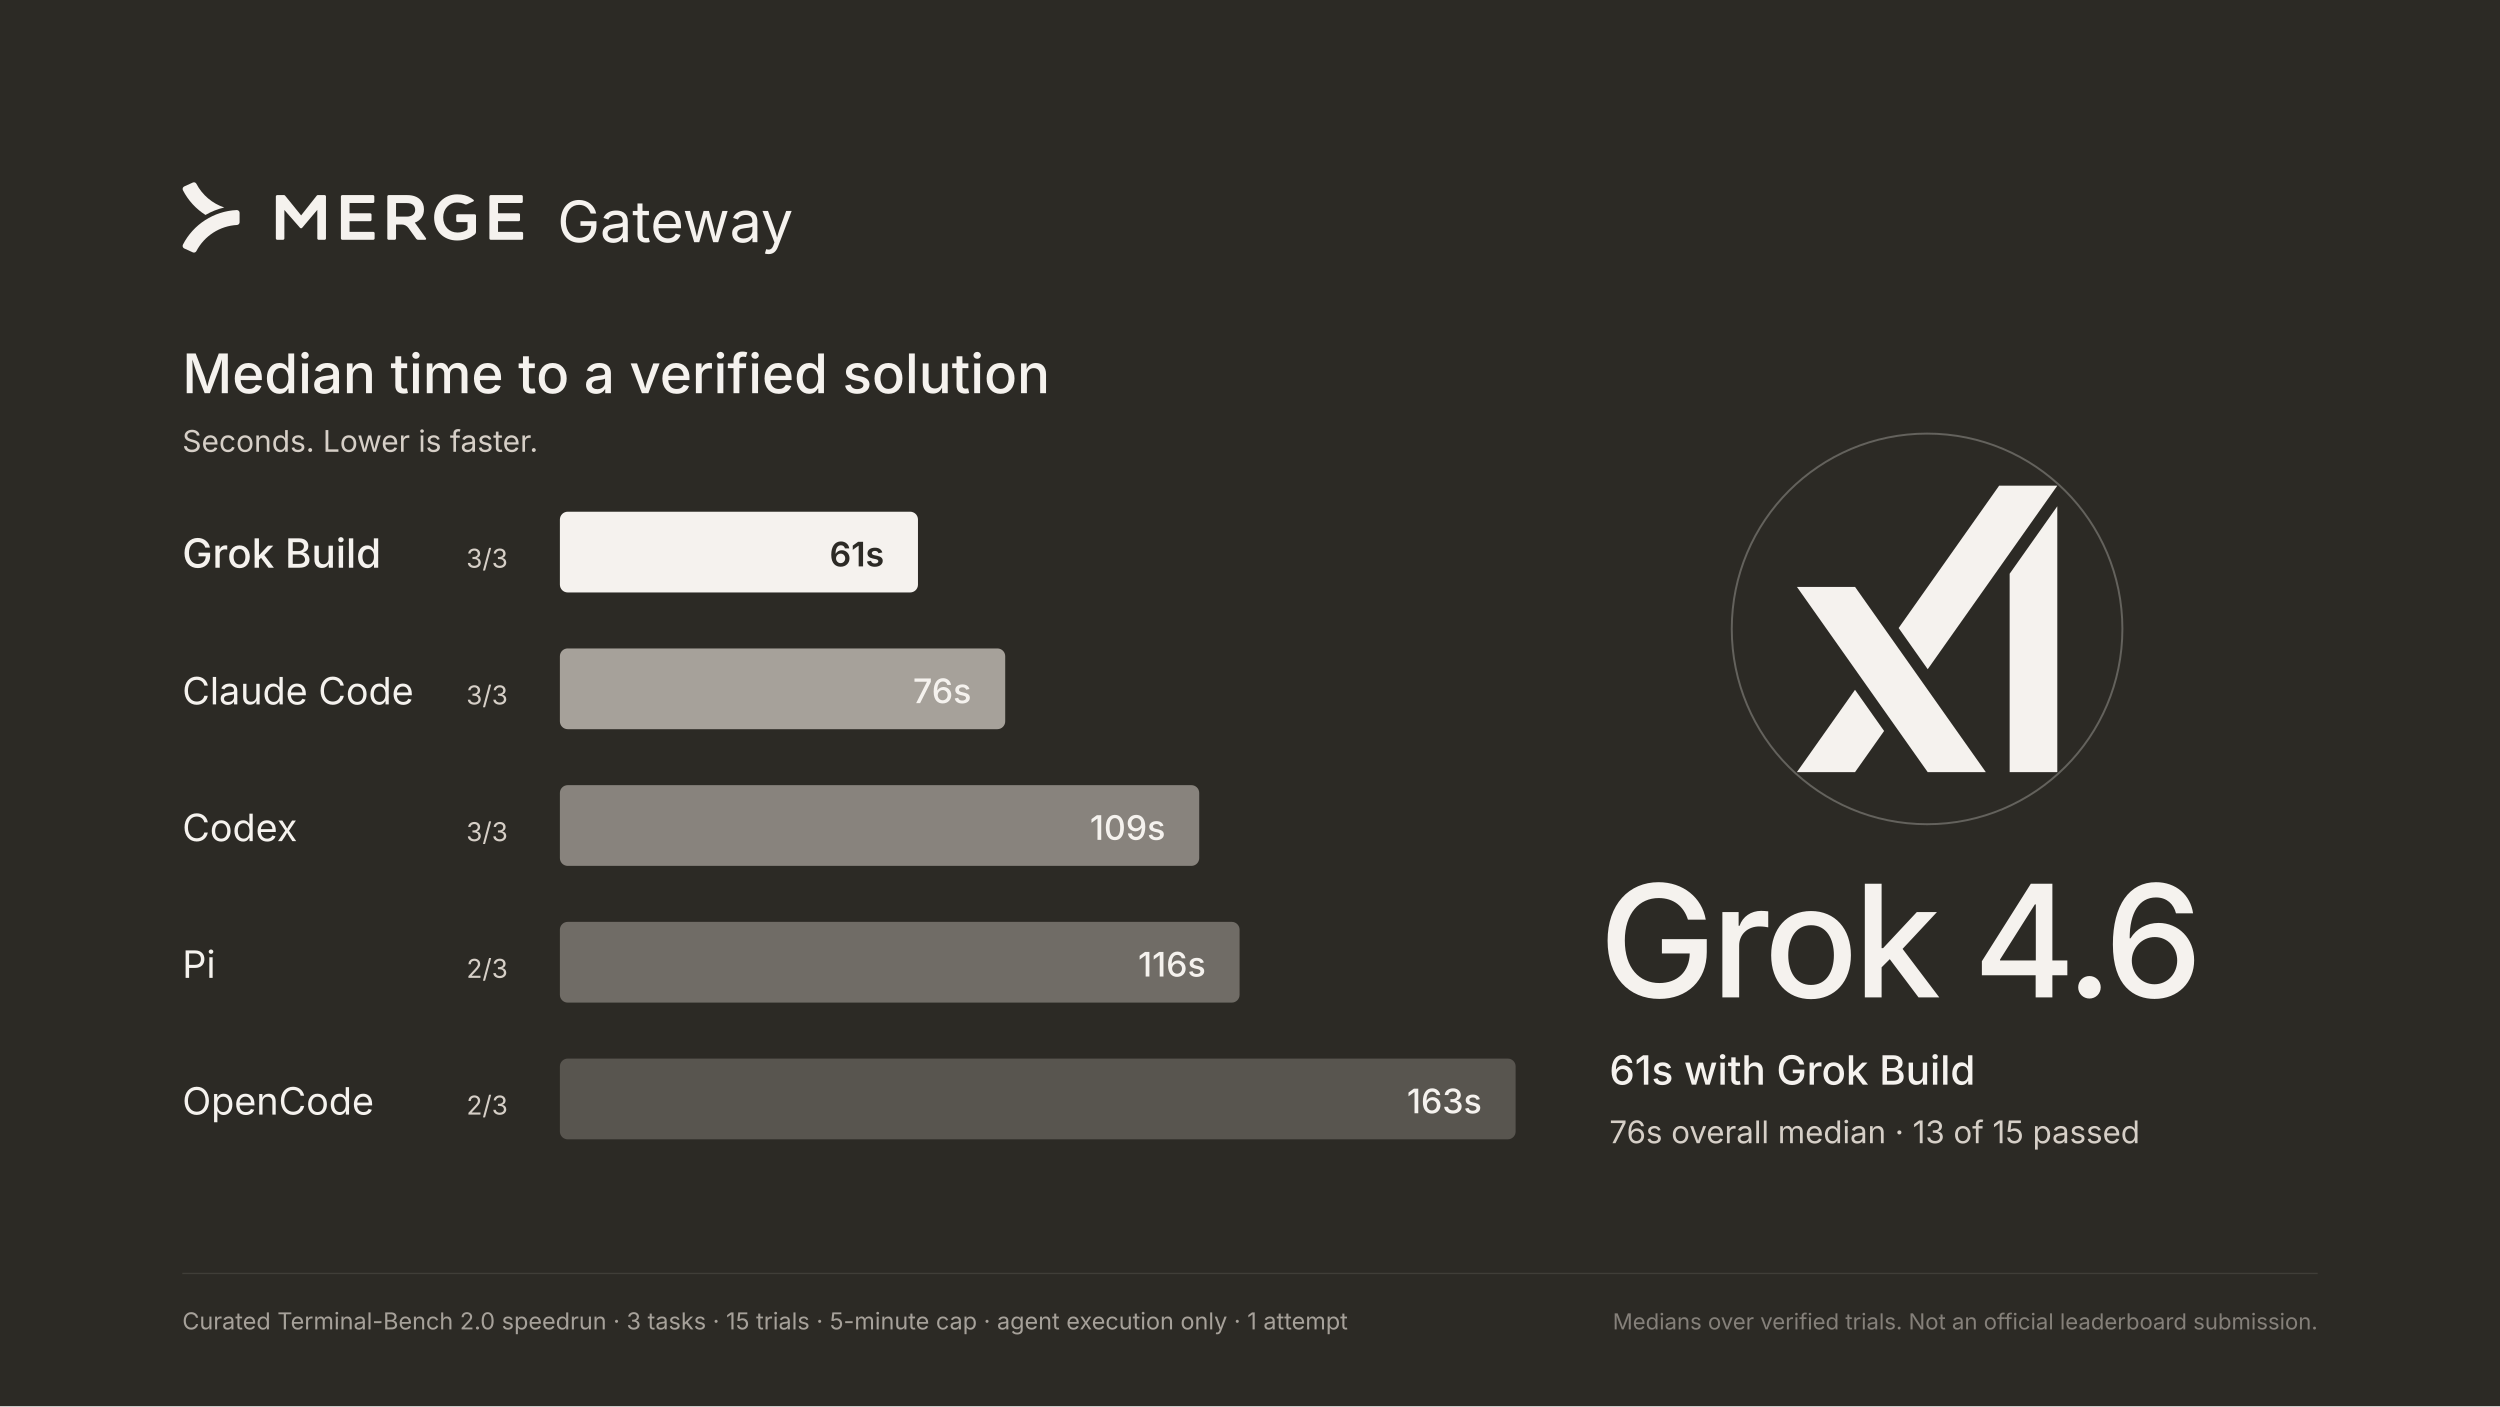
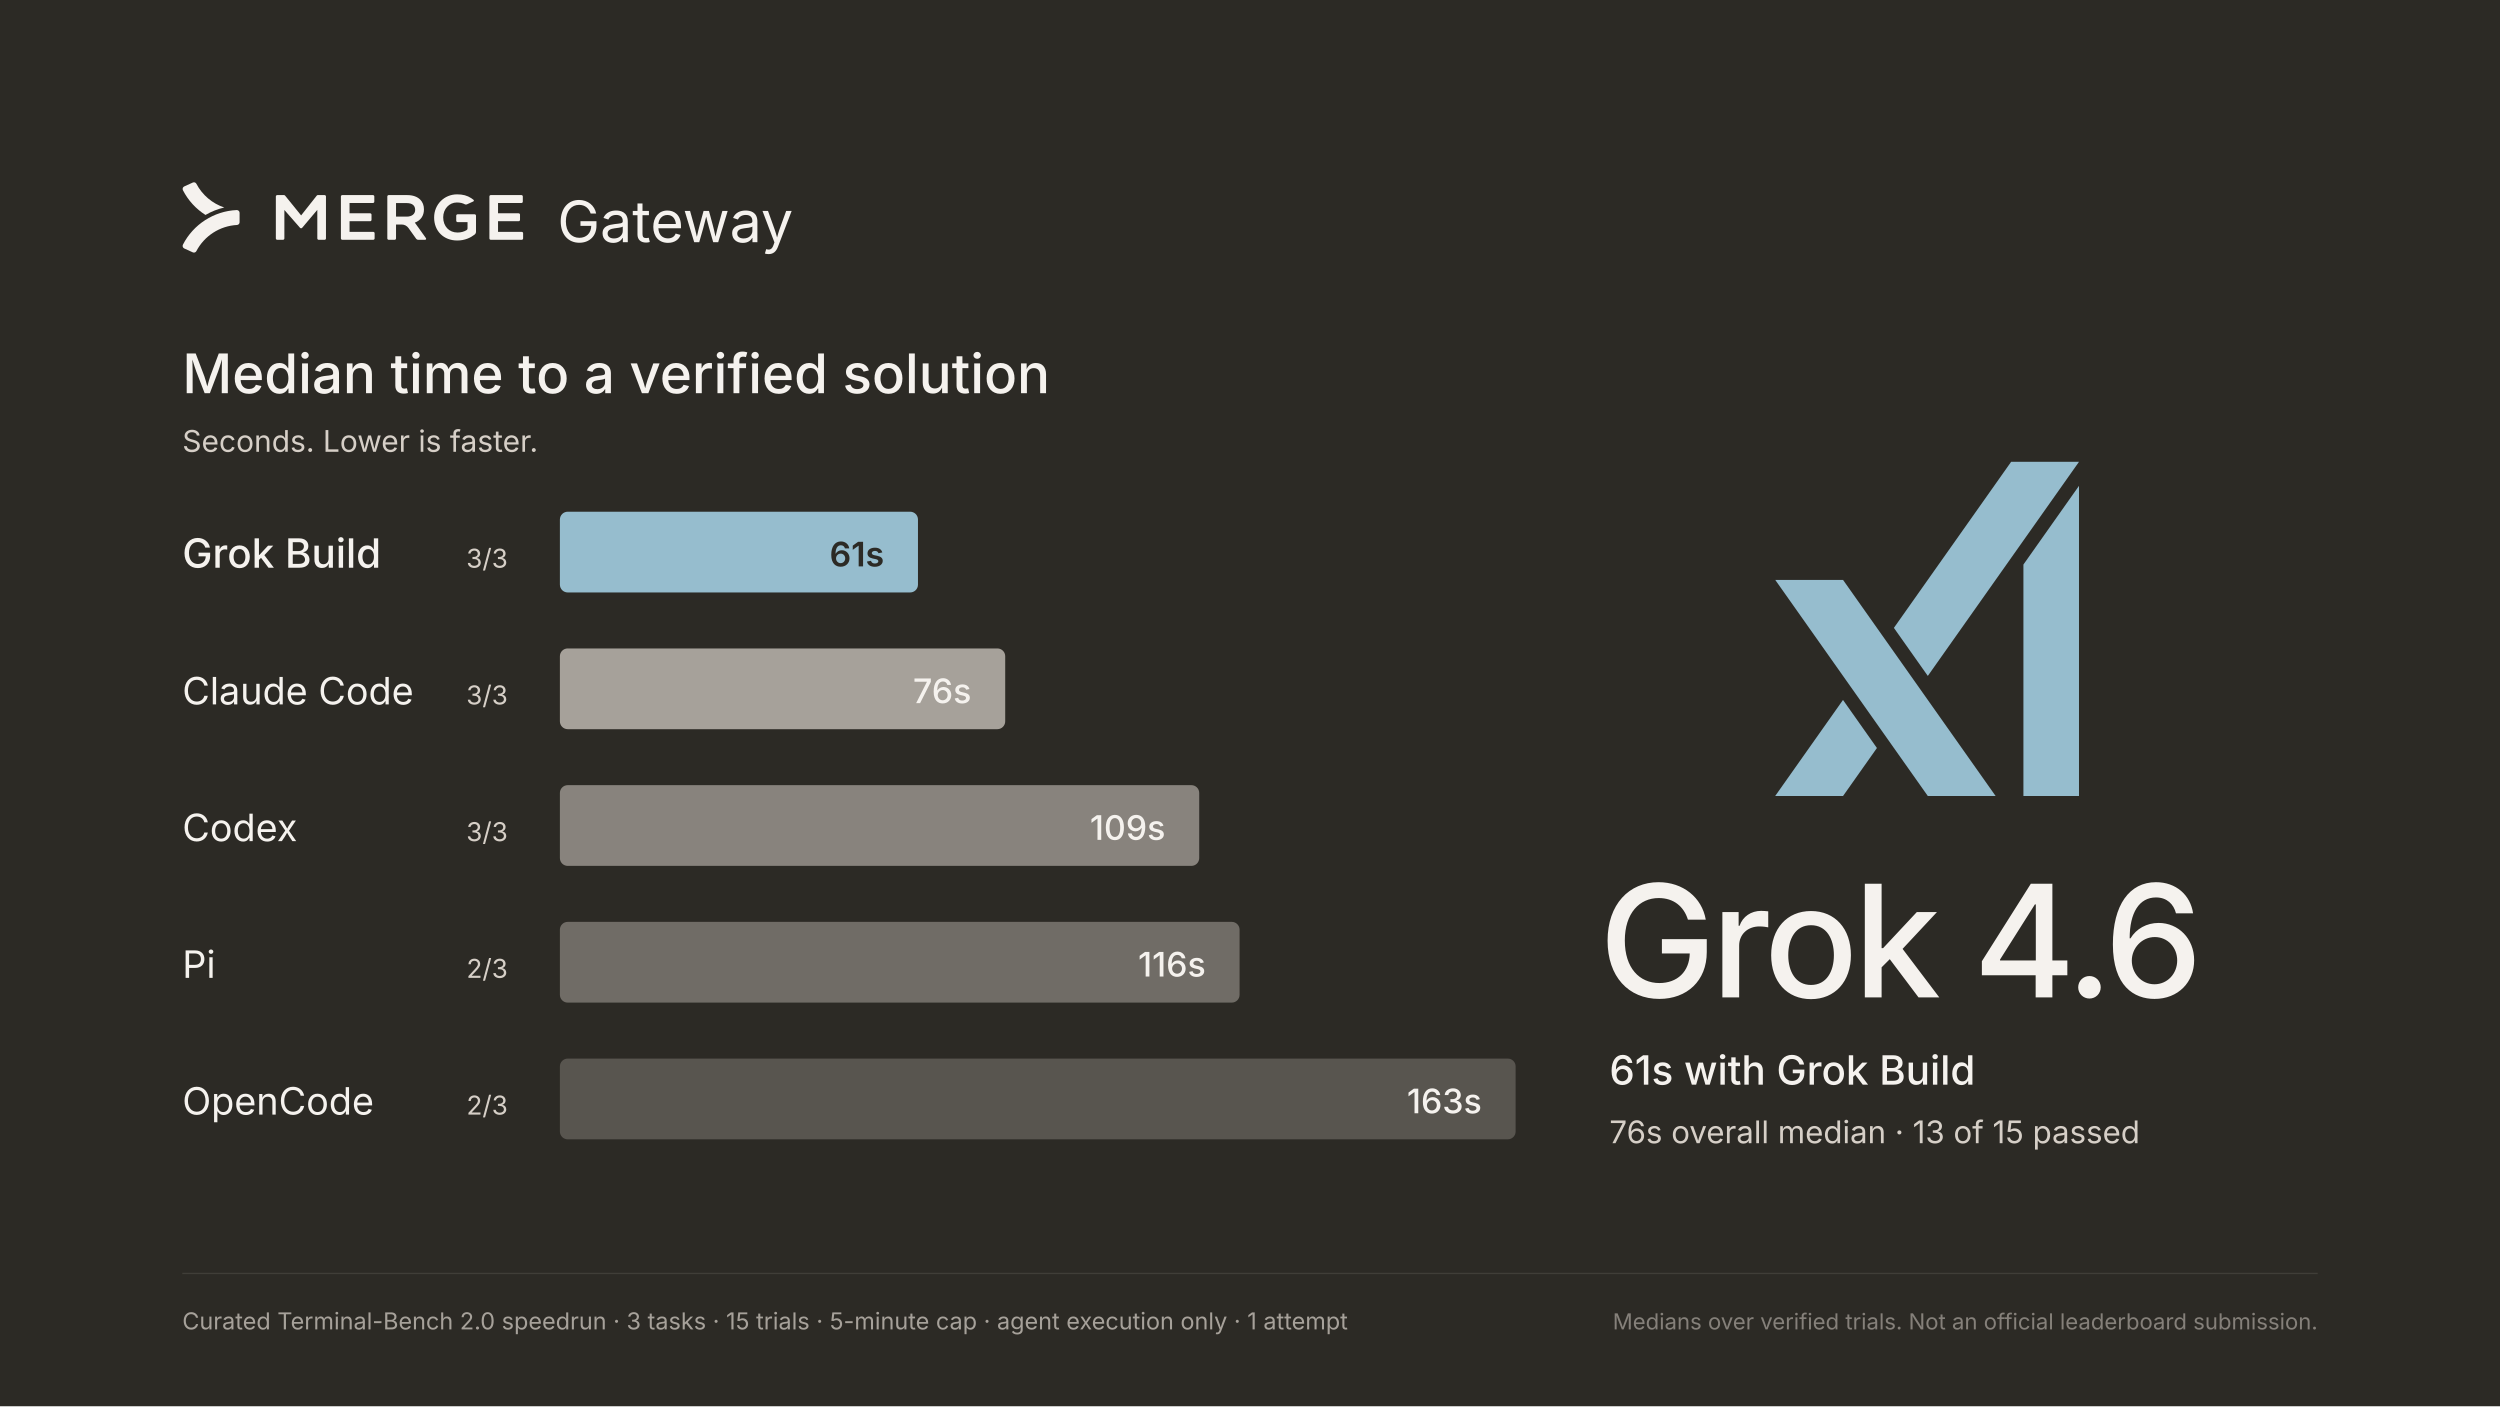
<svg xmlns="http://www.w3.org/2000/svg" width="1920" height="1080" viewBox="0 0 1920 1080" role="img" aria-labelledby="title desc">
  <style>
    .display { font-family: "FH Oscar Pro", Inter, Arial, sans-serif; font-weight: 500; letter-spacing: -0.03em; }
    .body { font-family: Inter, Arial, sans-serif; font-variant-numeric: tabular-nums; font-feature-settings: "liga" 0, "calt" 0; }
  </style>
  <rect width="1920" height="1080" fill="#2C2A25" />
  <g transform="translate(140 140)">
    <svg width="262" height="54" viewBox="0 0 1800 371.7" fill="#F5F2EE" aria-label="Merge">
      <path d="M882.45,205.84h108.84c4.03,0,7.32-3.29,7.32-7.32v-27.3c0-4.03-3.29-7.32-7.32-7.32h-108.84v-54.38h123.62c4.03,0,7.32-3.29,7.32-7.32v-27.3c0-4.03-3.29-7.32-7.32-7.32h-161.98c-4.03,0-7.32,3.29-7.32,7.32v221.77c0,4.03,3.29,7.32,7.32,7.32h163.59c4.03,0,7.32-3.29,7.32-7.32v-27.3c0-4.03-3.29-7.32-7.32-7.32h-125.16v-56.28l-.07.07Z" />
      <path d="M1667.44,262.13v-56.29h108.83c4.02,0,7.33-3.29,7.33-7.32v-27.3c0-4.03-3.31-7.32-7.33-7.32h-108.83v-54.38h123.62c4.04,0,7.33-3.29,7.33-7.32v-27.3c0-4.03-3.29-7.32-7.33-7.32h-161.97c-4.03,0-7.32,3.29-7.32,7.32v221.77c0,4.03,3.29,7.32,7.32,7.32h163.58c4.02,0,7.33-3.29,7.33-7.32v-27.3c0-4.03-3.31-7.32-7.33-7.32h-125.16l-.07.07Z" />
      <path d="M1453.72,210.6h52.48v33.23c0,3.51-1.68,6.95-4.68,8.78-13.47,8.42-30.3,12.96-48.31,12.96-44.57,0-75.68-32.79-75.68-80.36,0-43.99,31.69-78.46,72.17-78.46,17.86,0,31.03,3.51,42.67,9.73,3.22,1.76,7.17,1.76,10.54.22l33.82-15.44c3.44-1.61,4.03-6.29,1.03-8.64-3.88-3-8.64-6.66-11.86-8.71-21.81-14.13-44.72-20.13-74.95-20.13-68,0-121.35,53.58-121.35,122.01v.59c0,71.51,50.28,121.35,122.31,121.35,41.35,0,71.51-15.74,91.05-30.89.36-.29.8-.66,1.32-1.1,4.17-3.44,6.66-8.56,6.66-13.98v-85.27c0-4.03-3.29-7.32-7.32-7.32h-89.88c-4.03,0-7.32,3.29-7.32,7.32v26.71c0,4.03,3.29,7.32,7.32,7.32v.07Z" />
      <path d="M626.42,175.03l-84.76-104.67c-1.39-1.68-3.51-2.71-5.71-2.71h-35.79c-4.03,0-7.32,3.29-7.32,7.32v221.77c0,4.03,3.29,7.32,7.32,7.32h30.45c4.03,0,7.32-3.29,7.32-7.32v-150.48l82.85,94.49c2.93,3.37,8.2,3.29,11.13-.07l80.15-95v151.14c0,4.02,3.29,7.32,7.32,7.32h31.11c4.02,0,7.32-3.29,7.32-7.32V74.97c0-4.03-3.29-7.32-7.32-7.32h-35.72c-2.27,0-4.39,1.02-5.71,2.78l-82.56,104.59h-.07Z" />
      <path d="M1229.6,216.02c-.66-.95-1.32-1.83-2.12-2.71,31.25-11.71,48.31-36.09,48.31-69.97,0-21.23-6.66-38.65-19.69-51.67-15.74-15.74-39.45-24.01-68.65-24.01h-98.01c-4.03,0-7.32,3.29-7.32,7.32v221.77c0,4.03,3.29,7.32,7.32,7.32h31.4c4.03,0,7.32-3.29,7.32-7.32v-73.56h30.01c14.13,0,27.52,6.88,35.72,18.37l40.26,56.36c2.78,3.88,7.17,6.15,11.93,6.15h35.79c4.47,0,7.03-5.05,4.47-8.71l-56.73-79.34ZM1184.59,181.54h-56.43v-71.66h56.14c29.06,0,45.09,12.59,45.09,36.01,0,21.67-17.57,35.65-44.79,35.65Z" />
      <path d="M220.17,133.22c-35.06,8.12-68.58,21.52-99.32,39.45C70.93,140.98,29.43,96.25,1.69,42.02c-3.81-7.47-.73-16.69,6.95-20.13L53.8,1.32c7.03-3.22,15.37-.37,18.96,6.44,31.33,60.02,84.68,104.59,147.41,125.45Z" />
      <path d="M53.8,370.36l-45.23-20.57c-7.61-3.51-10.76-12.66-6.95-20.13,54.89-107.23,163.81-177.35,284.13-182.91,8.42-.37,15.44,6.29,15.44,14.64v49.7c0,7.76-6,14.13-13.76,14.57-90.69,4.83-172.74,57.68-214.75,138.26-3.59,6.88-11.93,9.66-18.96,6.44h.07Z" />
    </svg>
    <text class="body" x="288" y="46" fill="#F5F2EE" font-size="44">Gateway</text>
  </g>
  <g class="body">
    <text x="140" y="302" fill="#F5F2EE" font-size="42" font-weight="500">Median time to a verified solution</text>
    <text x="140" y="347" fill="#D6CFC7" font-size="23">Seconds. Lower is faster.</text>
    <g>
      <text x="140" y="436" fill="#F5F2EE" font-size="31" font-weight="500">Grok Build</text>
      <text x="390" y="436" fill="#D6CFC7" font-size="20" text-anchor="end">3/3</text>
-       <rect x="430" y="393" width="275" height="62" rx="6" fill="#F5F2EE" />
+       <rect x="430" y="393" width="275" height="62" rx="6" fill="#96BDCE" />
      <text x="679" y="435" fill="#2C2A25" font-size="26" font-weight="600" text-anchor="end">61s</text>
    </g>
    <g transform="translate(0 105)">
      <text x="140" y="436" fill="#F5F2EE" font-size="29">Claude Code</text>
      <text x="390" y="436" fill="#D6CFC7" font-size="20" text-anchor="end">3/3</text>
      <rect x="430" y="393" width="342" height="62" rx="6" fill="#D6CFC7" opacity="0.72" />
      <text x="746" y="435" fill="#F5F2EE" font-size="26" font-weight="500" text-anchor="end">76s</text>
    </g>
    <g transform="translate(0 210)">
      <text x="140" y="436" fill="#F5F2EE" font-size="29">Codex</text>
      <text x="390" y="436" fill="#D6CFC7" font-size="20" text-anchor="end">3/3</text>
      <rect x="430" y="393" width="491" height="62" rx="6" fill="#D6CFC7" opacity="0.54" />
      <text x="895" y="435" fill="#F5F2EE" font-size="26" font-weight="500" text-anchor="end">109s</text>
    </g>
    <g transform="translate(0 315)">
      <text x="140" y="436" fill="#F5F2EE" font-size="29">Pi</text>
      <text x="390" y="436" fill="#D6CFC7" font-size="20" text-anchor="end">2/3</text>
      <rect x="430" y="393" width="522" height="62" rx="6" fill="#D6CFC7" opacity="0.40" />
      <text x="926" y="435" fill="#F5F2EE" font-size="26" font-weight="500" text-anchor="end">116s</text>
    </g>
    <g transform="translate(0 420)">
      <text x="140" y="436" fill="#F5F2EE" font-size="29">OpenCode</text>
      <text x="390" y="436" fill="#D6CFC7" font-size="20" text-anchor="end">2/3</text>
      <rect x="430" y="393" width="734" height="62" rx="6" fill="#D6CFC7" opacity="0.26" />
      <text x="1138" y="435" fill="#F5F2EE" font-size="26" font-weight="500" text-anchor="end">163s</text>
    </g>
  </g>
  <g>
-     <circle cx="1480" cy="483" r="150" fill="none" stroke="#F5F2EE" stroke-opacity="0.28" stroke-width="1.5" />
-     <svg x="1360" y="363" width="240" height="240" viewBox="0 0 24 24" fill="#F5F2EE" aria-label="Grok logo">
+     <svg x="1340" y="343" width="280" height="280" viewBox="0 0 24 24" fill="#96BDCE" aria-label="Grok logo">
      <path fill-rule="evenodd" d="M6.469 8.776L16.512 23h-4.464L2.005 8.776H6.47zm-.004 7.9l2.233 3.164L6.467 23H2l4.465-6.324zM22 2.582V23h-3.659V7.764L22 2.582zM22 1l-9.952 14.095-2.233-3.163L17.533 1H22z" />
    </svg>
    <text class="display" x="1228" y="766" fill="#F5F2EE" font-size="120">Grok 4.6</text>
    <text class="body" x="1236" y="833" fill="#F5F2EE" font-size="31" font-weight="500">61s with Grok Build</text>
    <text class="body" x="1236" y="878" fill="#D6CFC7" font-size="24">76s overall median · 13 of 15 passed</text>
  </g>
  <line x1="140" y1="978" x2="1780" y2="978" stroke="#F5F2EE" stroke-opacity="0.10" />
  <text class="body" x="140" y="1021" fill="#D6CFC7" opacity="0.72" font-size="18">Curated Terminal-Bench 2.0 speedrun · 3 tasks · 15 trials · 5-minute cap · agent execution only · 1 attempt</text>
  <text class="body" x="1780" y="1021" fill="#D6CFC7" opacity="0.52" font-size="17" text-anchor="end">Medians over verified trials. Not an official leaderboard submission.</text>
</svg>
